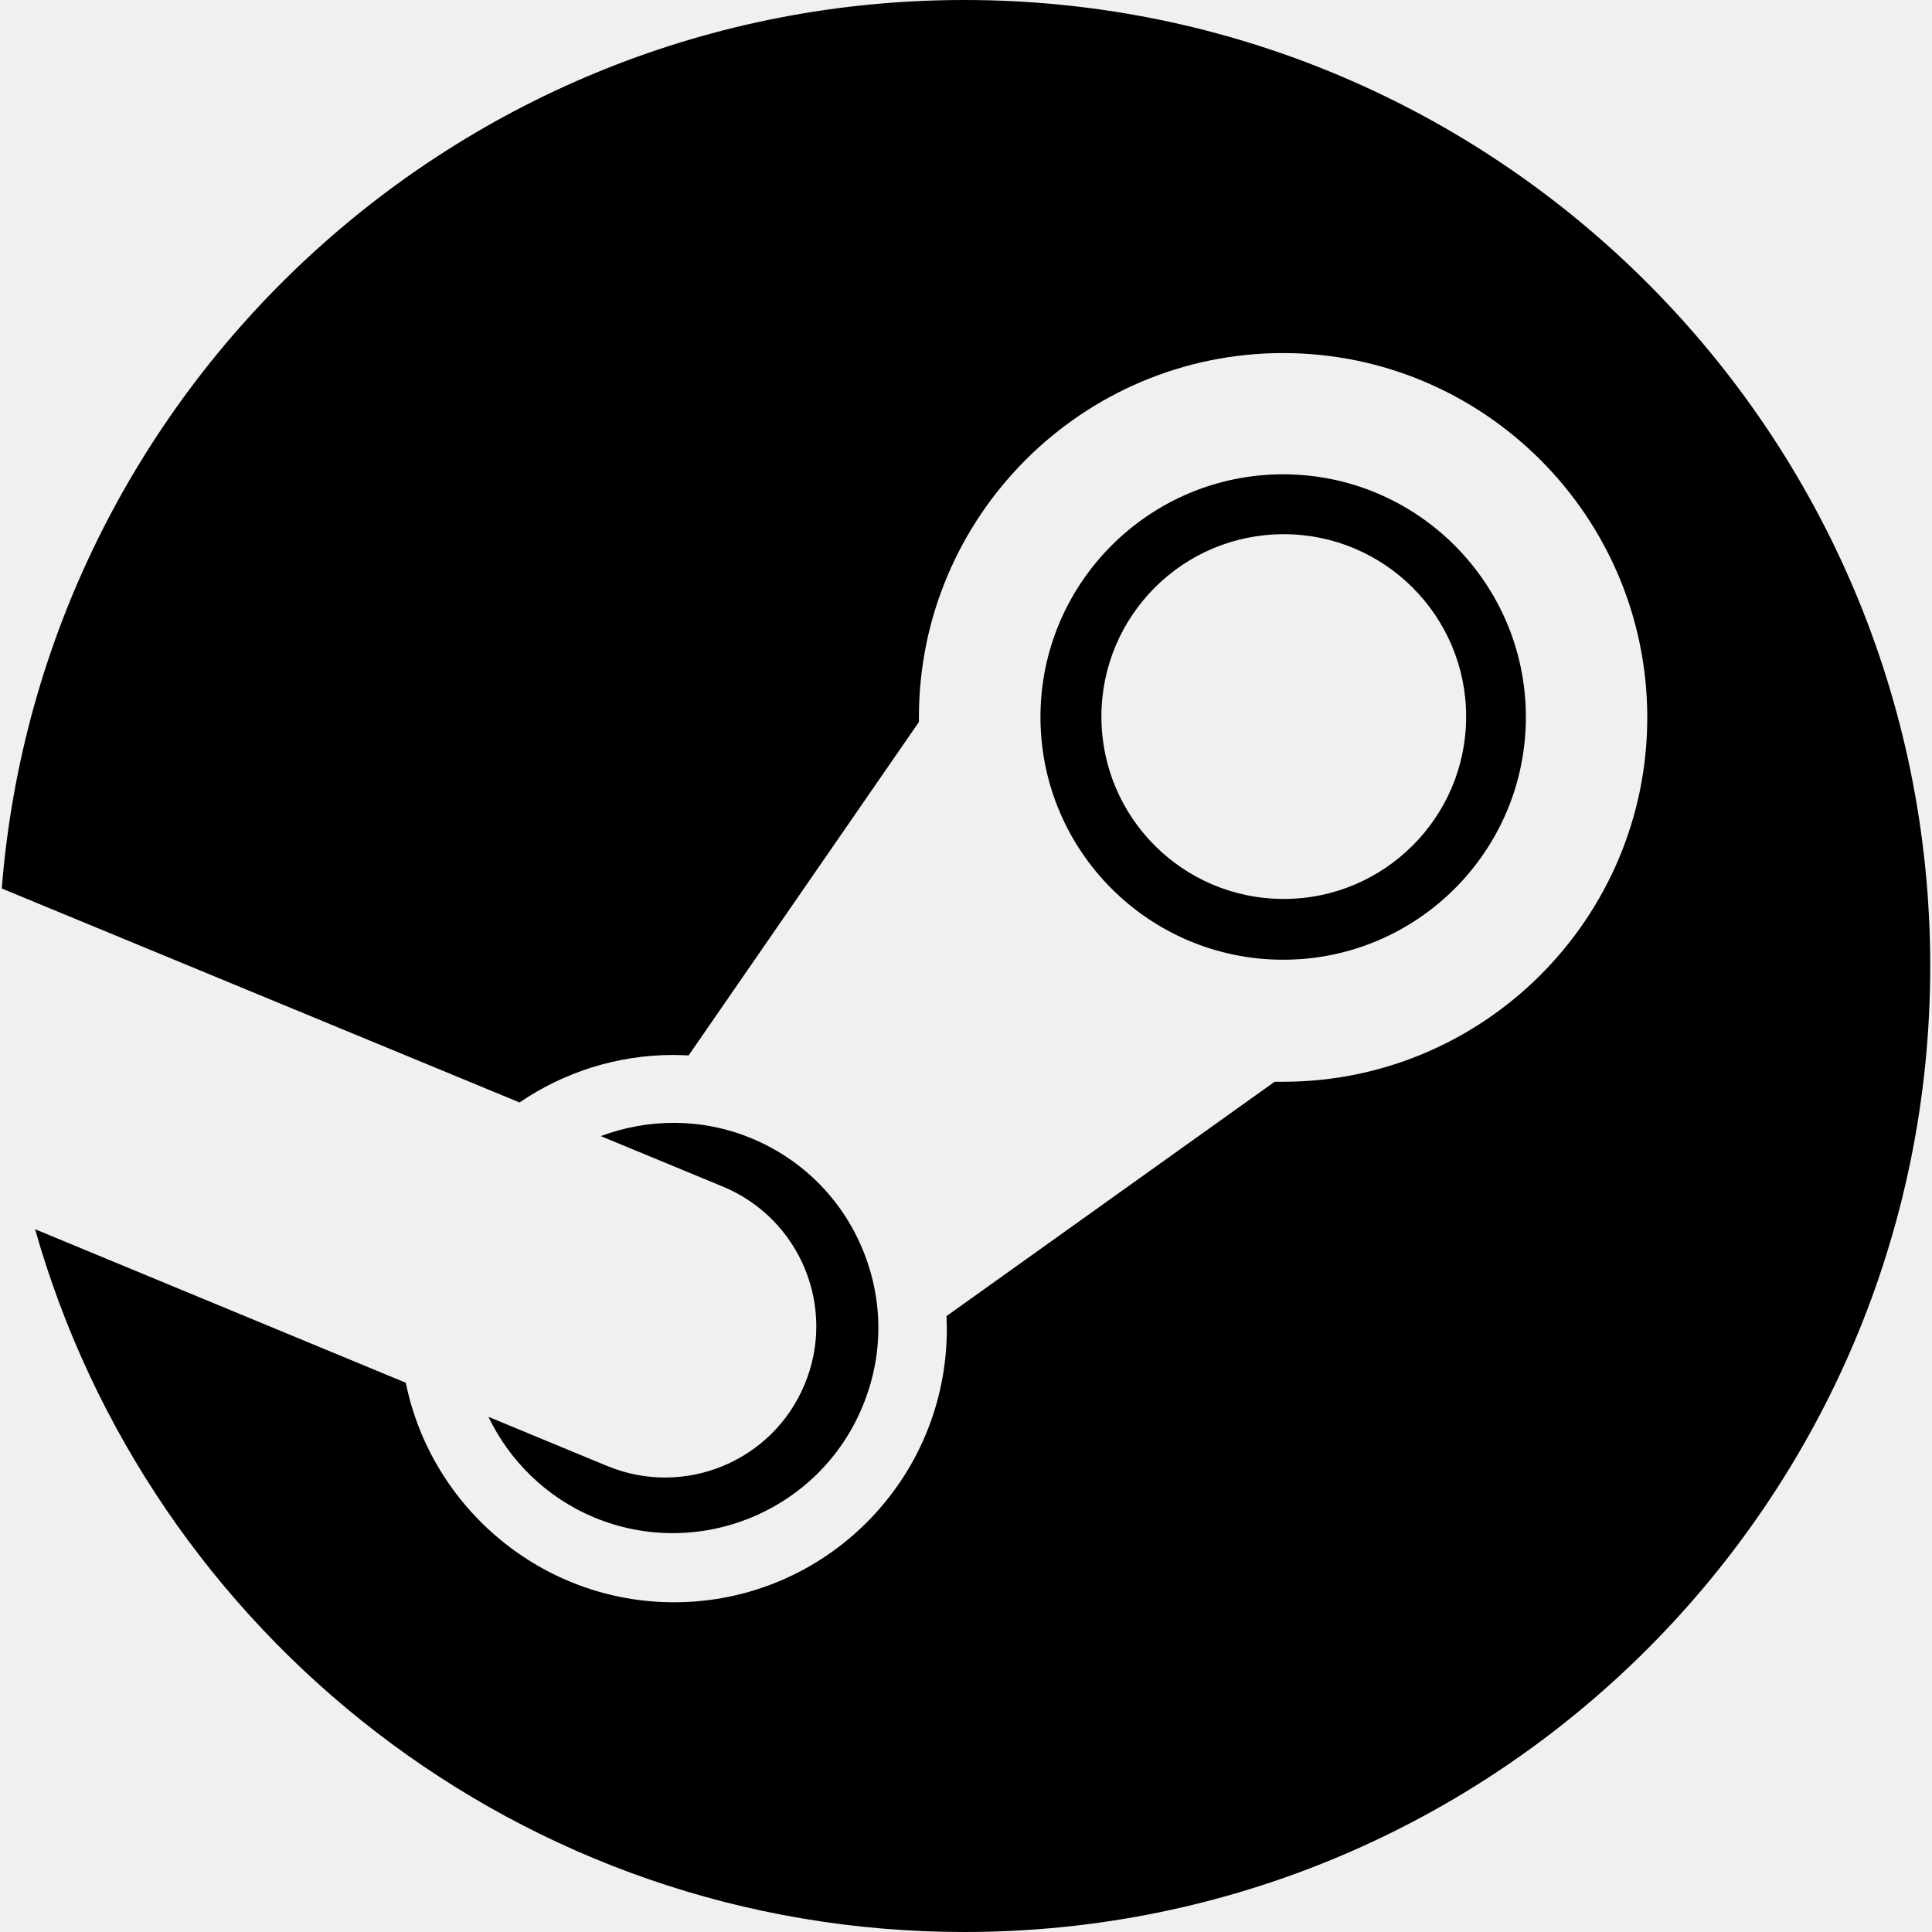
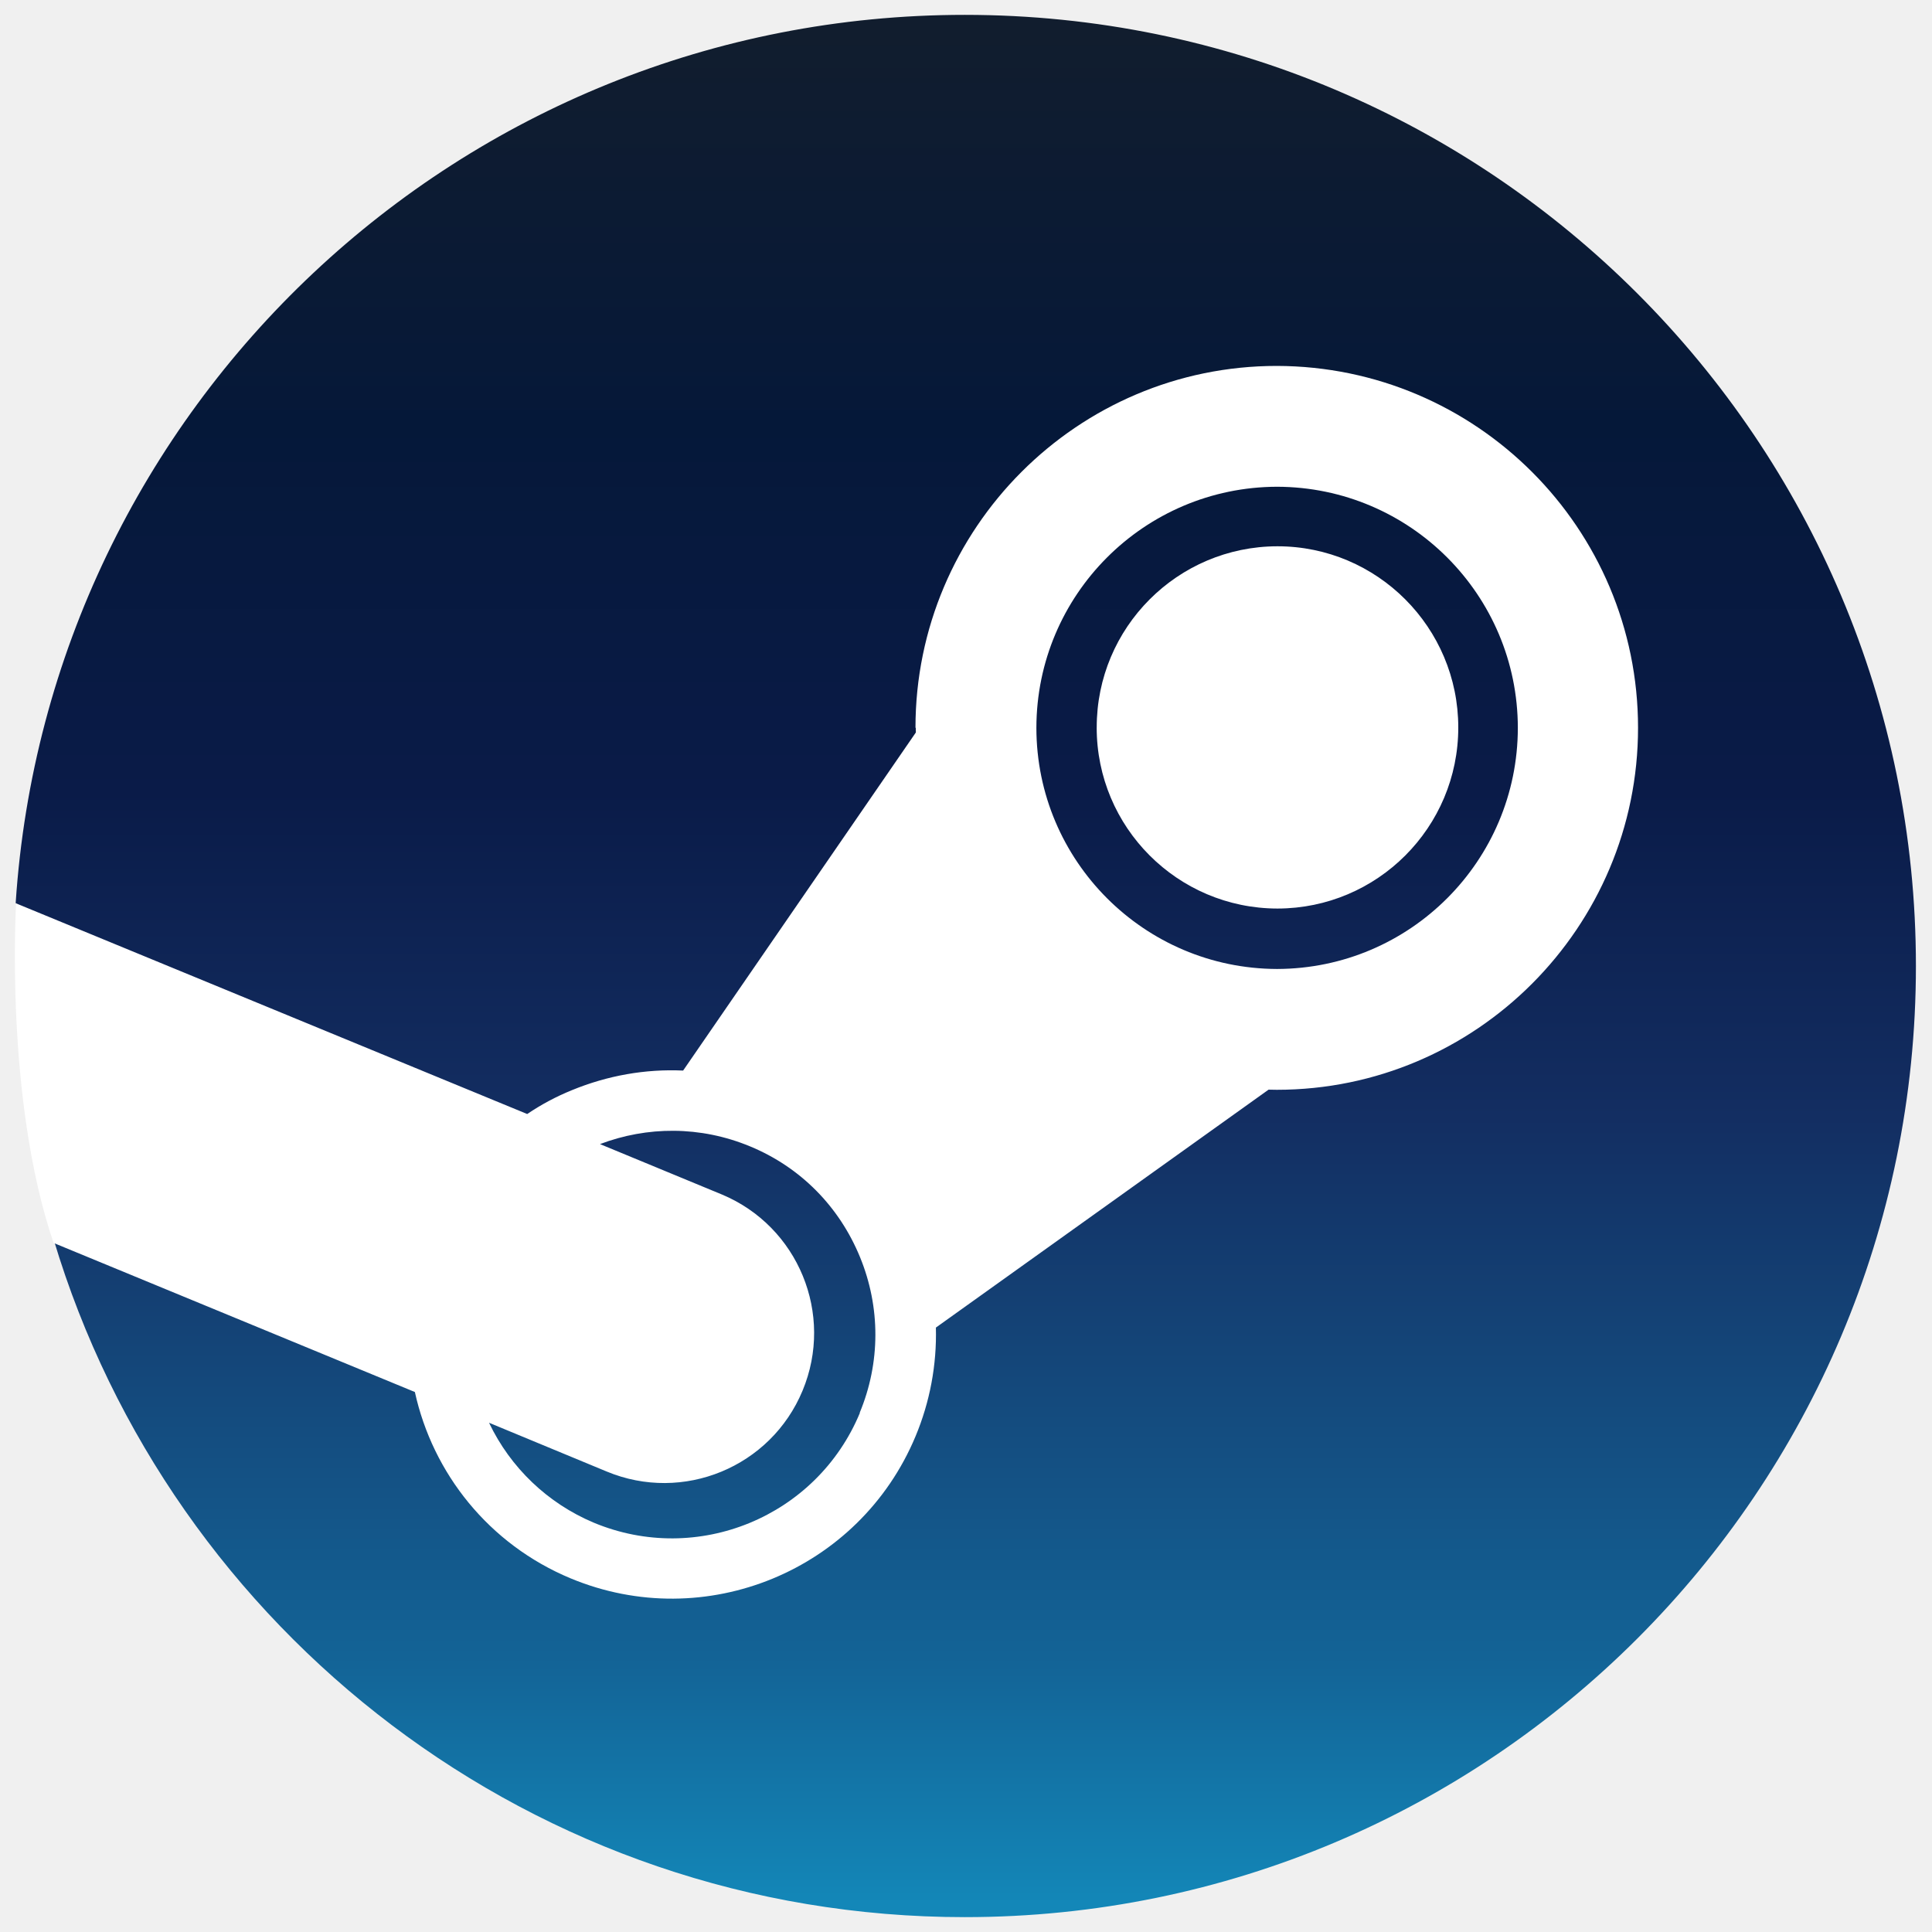
- <svg xmlns="http://www.w3.org/2000/svg" fill="#000000" role="img" viewBox="0 0 24 24">
-   <path d="M11.979 0C5.678 0 .511 4.86.022 11.037l6.432 2.658c.545-.371 1.203-.59 1.912-.59.063 0 .125.004.188.006l2.861-4.142V8.91c0-2.495 2.028-4.524 4.524-4.524 2.494 0 4.524 2.031 4.524 4.527s-2.03 4.525-4.524 4.525h-.105l-4.076 2.911c0 .052.004.105.004.159 0 1.875-1.515 3.396-3.39 3.396-1.635 0-3.016-1.173-3.331-2.727L.436 15.27C1.862 20.307 6.486 24 11.979 24c6.627 0 11.999-5.373 11.999-12S18.605 0 11.979 0zM7.54 18.21l-1.473-.61c.262.543.714.999 1.314 1.25 1.297.539 2.793-.076 3.332-1.375.263-.63.264-1.319.005-1.949s-.75-1.121-1.377-1.383c-.624-.26-1.29-.249-1.878-.03l1.523.63c.956.4 1.409 1.5 1.009 2.455-.397.957-1.497 1.41-2.454 1.012H7.54zm11.415-9.303c0-1.662-1.353-3.015-3.015-3.015-1.665 0-3.015 1.353-3.015 3.015 0 1.665 1.35 3.015 3.015 3.015 1.663 0 3.015-1.35 3.015-3.015zm-5.273-.005c0-1.252 1.013-2.266 2.265-2.266 1.249 0 2.266 1.014 2.266 2.266 0 1.251-1.017 2.265-2.266 2.265-1.253 0-2.265-1.014-2.265-2.265z" />
+ <svg xmlns="http://www.w3.org/2000/svg" xmlns:xlink="http://www.w3.org/1999/xlink" viewBox="0 0 65 65" fill="#fff">
+   <use xlink:href="#B" x=".5" y=".5" />
+   <defs>
+     <linearGradient id="A" x2="50%" x1="50%" y2="100%" y1="0%">
+       <stop stop-color="#111d2e" offset="0%" />
+       <stop stop-color="#051839" offset="21.2%" />
+       <stop stop-color="#0a1b48" offset="40.7%" />
+       <stop stop-color="#132e62" offset="58.1%" />
+       <stop stop-color="#144b7e" offset="73.8%" />
+       <stop stop-color="#136497" offset="87.3%" />
+       <stop stop-color="#1387b8" offset="100%" />
+     </linearGradient>
+   </defs>
+   <symbol id="B">
+     <g>
+       <path d="M1.305 41.202C5.259 54.386 17.488 64 31.959 64c17.673 0 32-14.327 32-32s-14.327-32-32-32C15.001 0 1.124 13.193.028 29.874c2.074 3.477 2.879 5.628 1.275 11.328z" fill="url(#A)" />
+       <path d="M30.31 23.985l.003.158-7.83 11.375c-1.268-.058-2.54.165-3.748.662a8.14 8.14 0 0 0-1.498.8L.042 29.893s-.398 6.546 1.26 11.424l12.156 5.016c.6 2.728 2.48 5.12 5.242 6.27a8.88 8.88 0 0 0 11.603-4.782 8.89 8.89 0 0 0 .684-3.656L42.18 36.16l.275.005c6.705 0 12.155-5.466 12.155-12.18s-5.44-12.16-12.155-12.174c-6.702 0-12.155 5.46-12.155 12.174zm-1.88 23.05c-1.454 3.5-5.466 5.147-8.953 3.694a6.84 6.84 0 0 1-3.524-3.362l3.957 1.64a5.04 5.04 0 0 0 6.591-2.719 5.05 5.05 0 0 0-2.715-6.601l-4.1-1.695c1.578-.6 3.372-.62 5.05.077 1.7.703 3 2.027 3.696 3.72s.692 3.56-.01 5.246M42.466 32.1a8.12 8.12 0 0 1-8.098-8.113 8.12 8.12 0 0 1 8.098-8.111 8.12 8.12 0 0 1 8.1 8.111 8.12 8.12 0 0 1-8.1 8.113m-6.068-8.126a6.09 6.09 0 0 1 6.08-6.095c3.355 0 6.084 2.73 6.084 6.095a6.09 6.09 0 0 1-6.084 6.093 6.09 6.09 0 0 1-6.081-6.093z" />
+     </g>
+   </symbol>
</svg>
